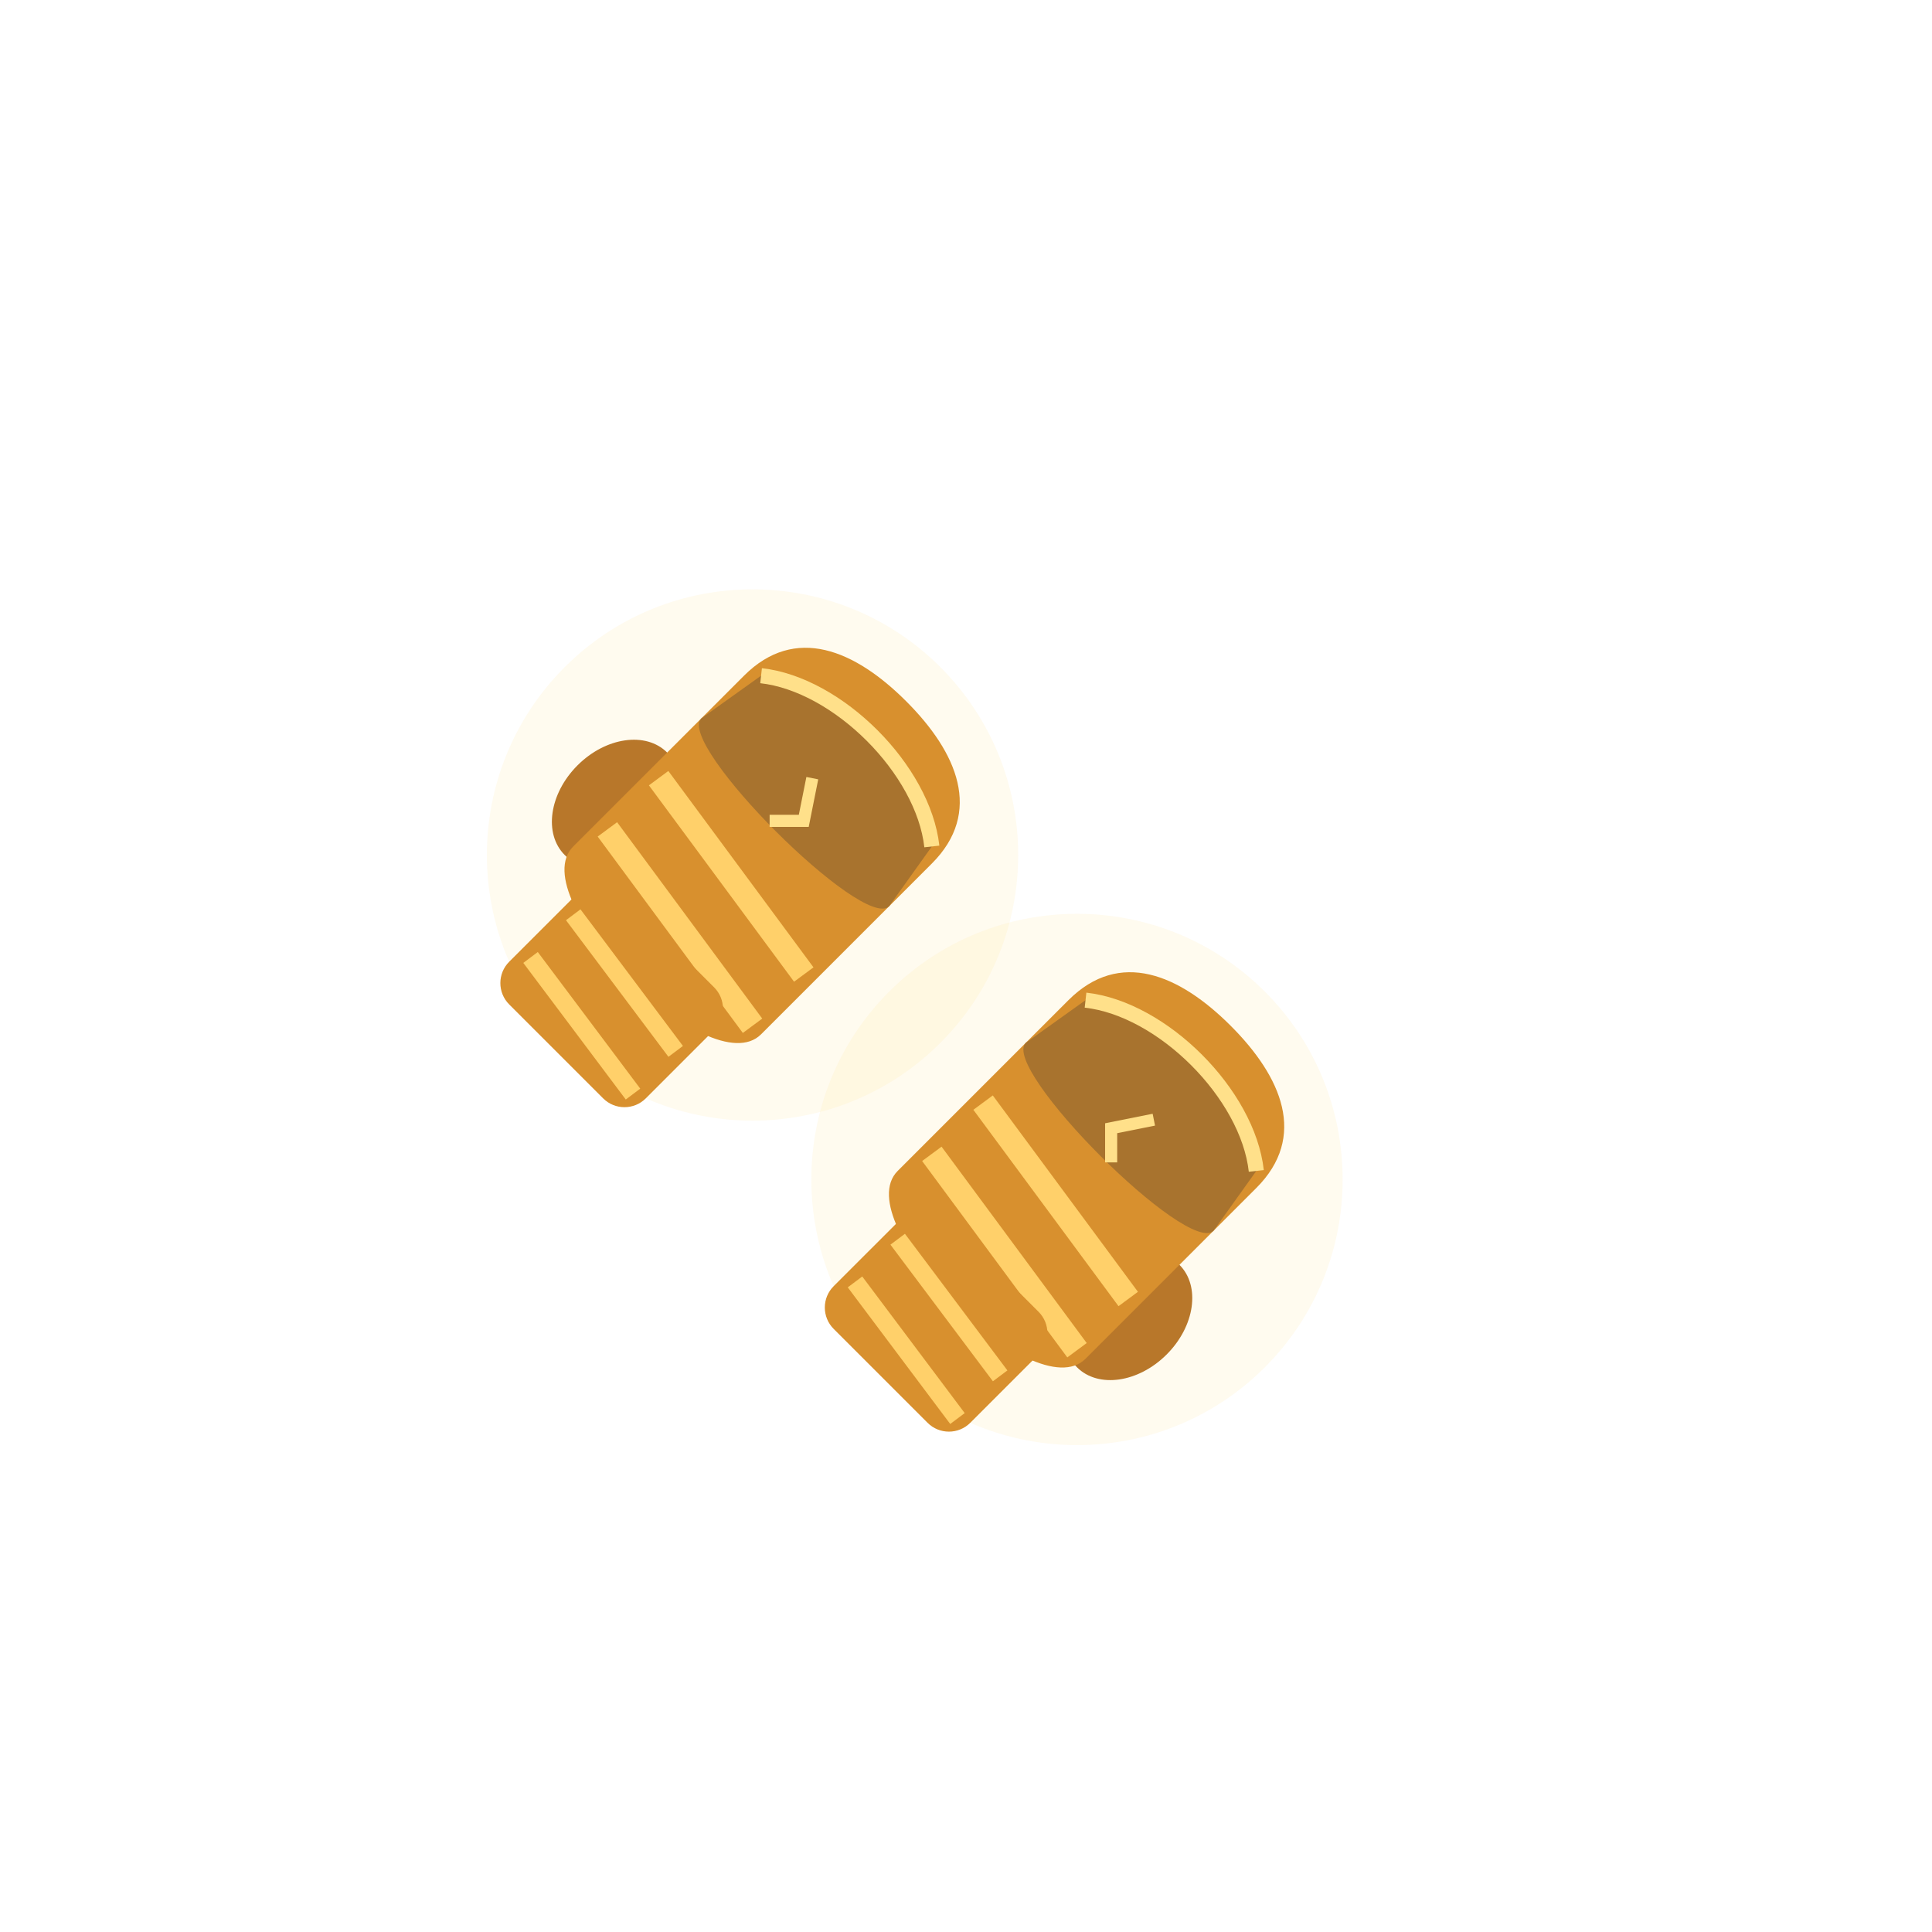
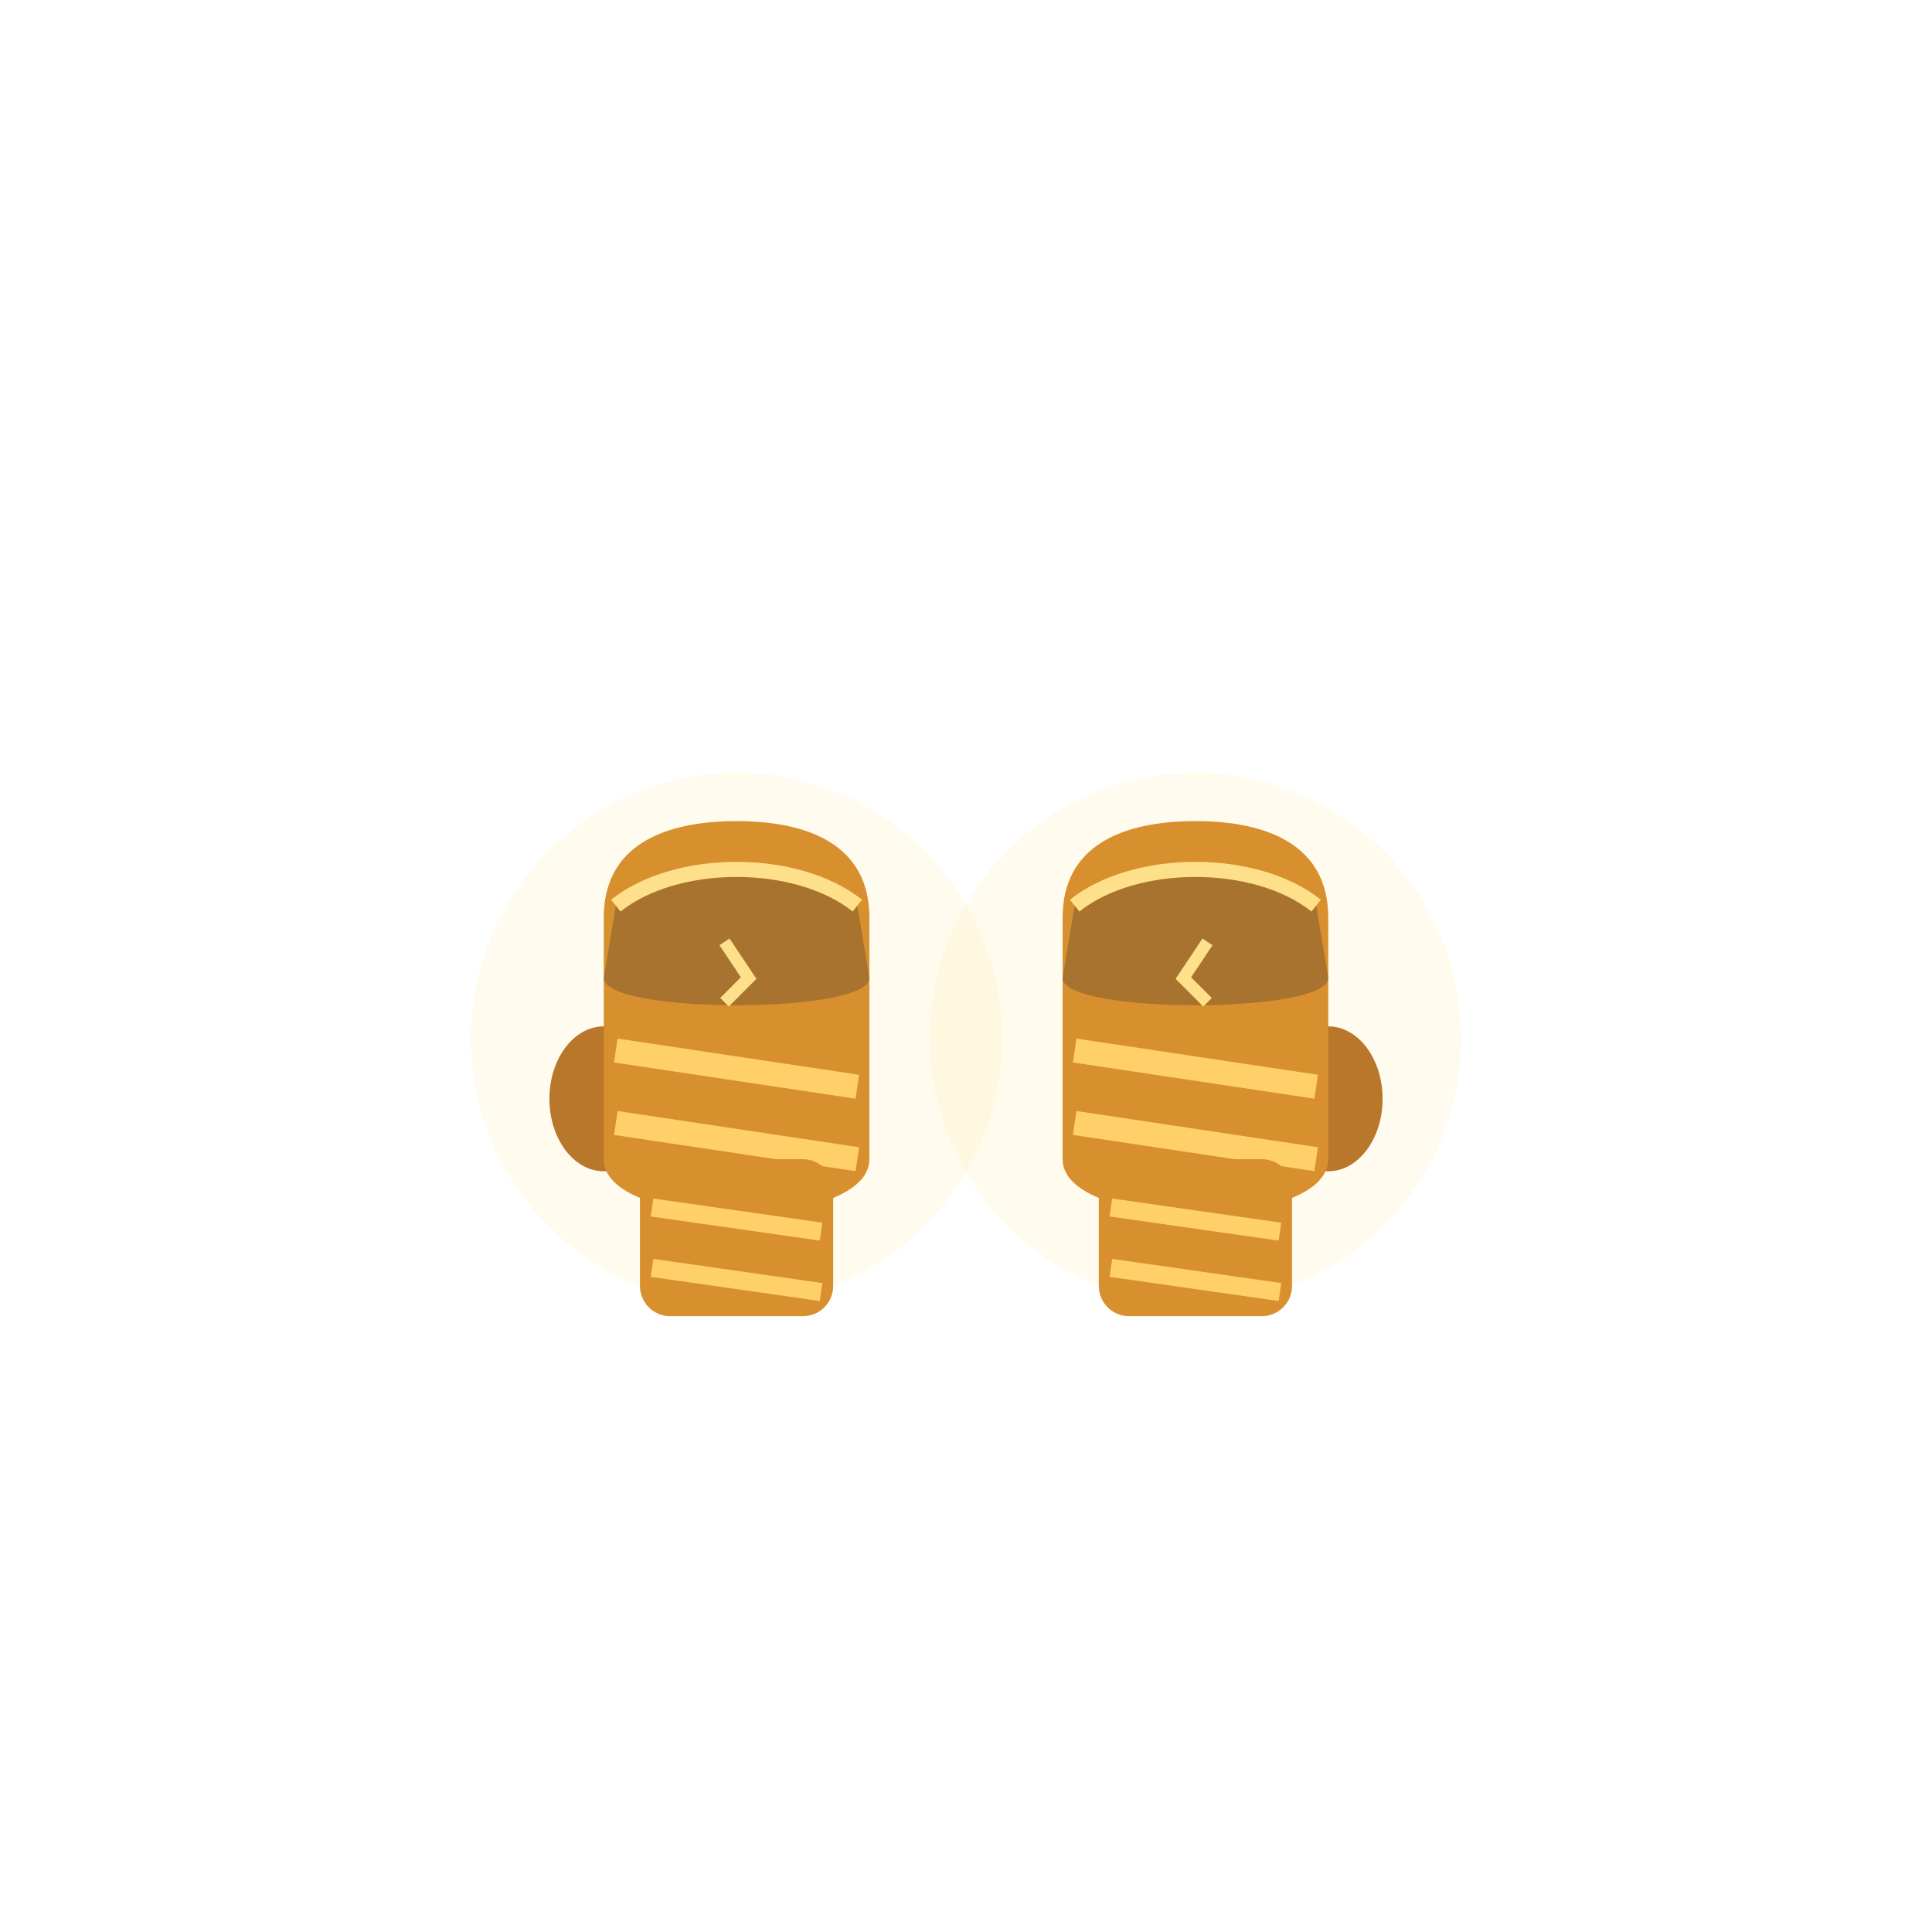
<svg xmlns="http://www.w3.org/2000/svg" viewBox="0 0 256 256" width="256" height="256">
-   <g transform="translate(128 128) scale(0.8) rotate(45) translate(-128 -128)">
+   <g transform="translate(128 128) scale(0.8) translate(-128 -128)">
    <circle cx="90" cy="140" r="44" fill="#FFE08A" opacity="0.14" />
    <circle cx="166" cy="140" r="44" fill="#FFE08A" opacity="0.14" />
    <g>
      <ellipse cx="68" cy="150" rx="9" ry="12" fill="#B8772A" />
      <path d="M68 120 C68 108 78 104 90 104 C102 104 112 108 112 120 L112 160 C112 172 68 172 68 160 Z" fill="#D8902E" />
      <path d="M70 118 C80 110 100 110 110 118 L112 130 C112 136 68 136 68 130 Z" fill="#A8732E" />
      <path d="M70 118 C80 110 100 110 110 118" stroke="#FFE08A" stroke-width="2.5" fill="none" />
      <path d="M70 142 L110 148 M70 154 L110 160" stroke="#FFD06A" stroke-width="4" />
      <path d="M88 124 L92 130 L88 134" stroke="#FFE08A" stroke-width="2" fill="none" />
      <rect x="74" y="160" width="32" height="26" rx="5" fill="#D8902E" />
      <path d="M76 168 L104 172 M76 178 L104 182" stroke="#FFD06A" stroke-width="3" />
    </g>
    <g>
      <ellipse cx="188" cy="150" rx="9" ry="12" fill="#B8772A" />
      <path d="M188 120 C188 108 178 104 166 104 C154 104 144 108 144 120 L144 160 C144 172 188 172 188 160 Z" fill="#D8902E" />
      <path d="M186 118 C176 110 156 110 146 118 L144 130 C144 136 188 136 188 130 Z" fill="#A8732E" />
      <path d="M186 118 C176 110 156 110 146 118" stroke="#FFE08A" stroke-width="2.5" fill="none" />
      <path d="M146 142 L186 148 M146 154 L186 160" stroke="#FFD06A" stroke-width="4" />
      <path d="M168 124 L164 130 L168 134" stroke="#FFE08A" stroke-width="2" fill="none" />
      <rect x="150" y="160" width="32" height="26" rx="5" fill="#D8902E" />
      <path d="M152 168 L180 172 M152 178 L180 182" stroke="#FFD06A" stroke-width="3" />
    </g>
  </g>
</svg>
